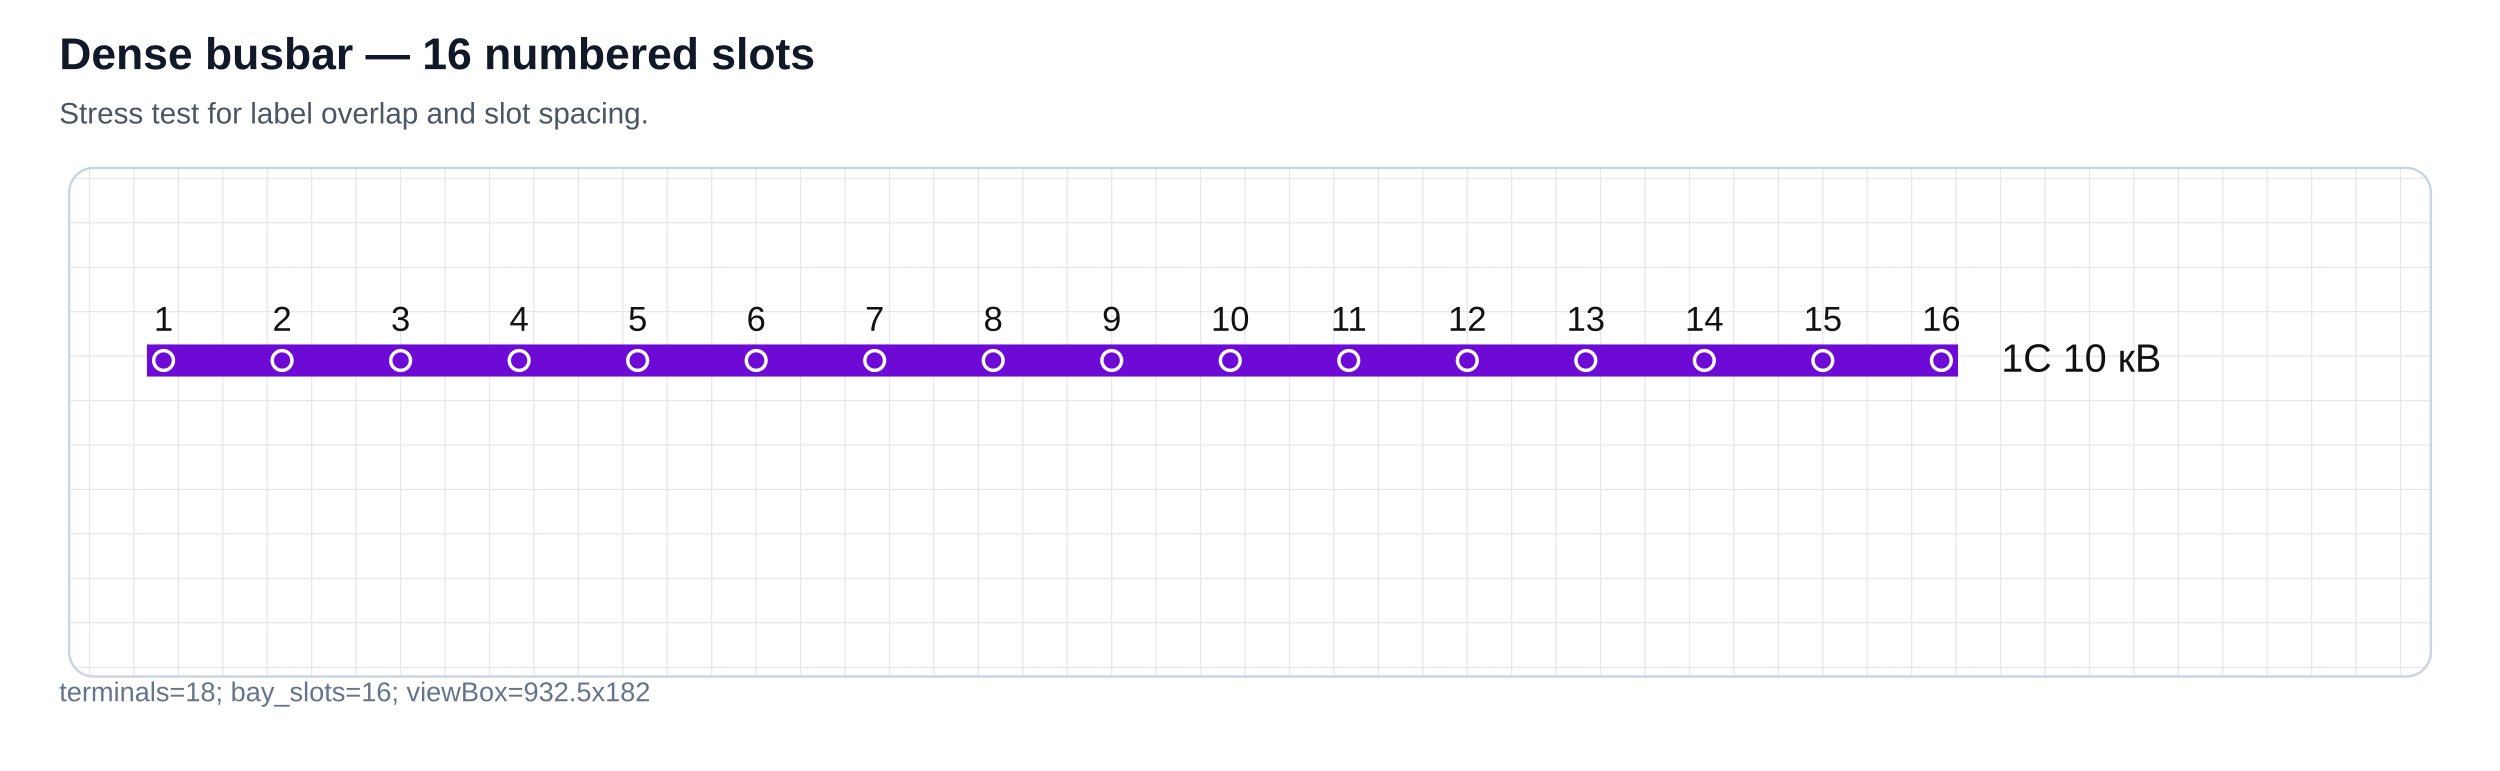
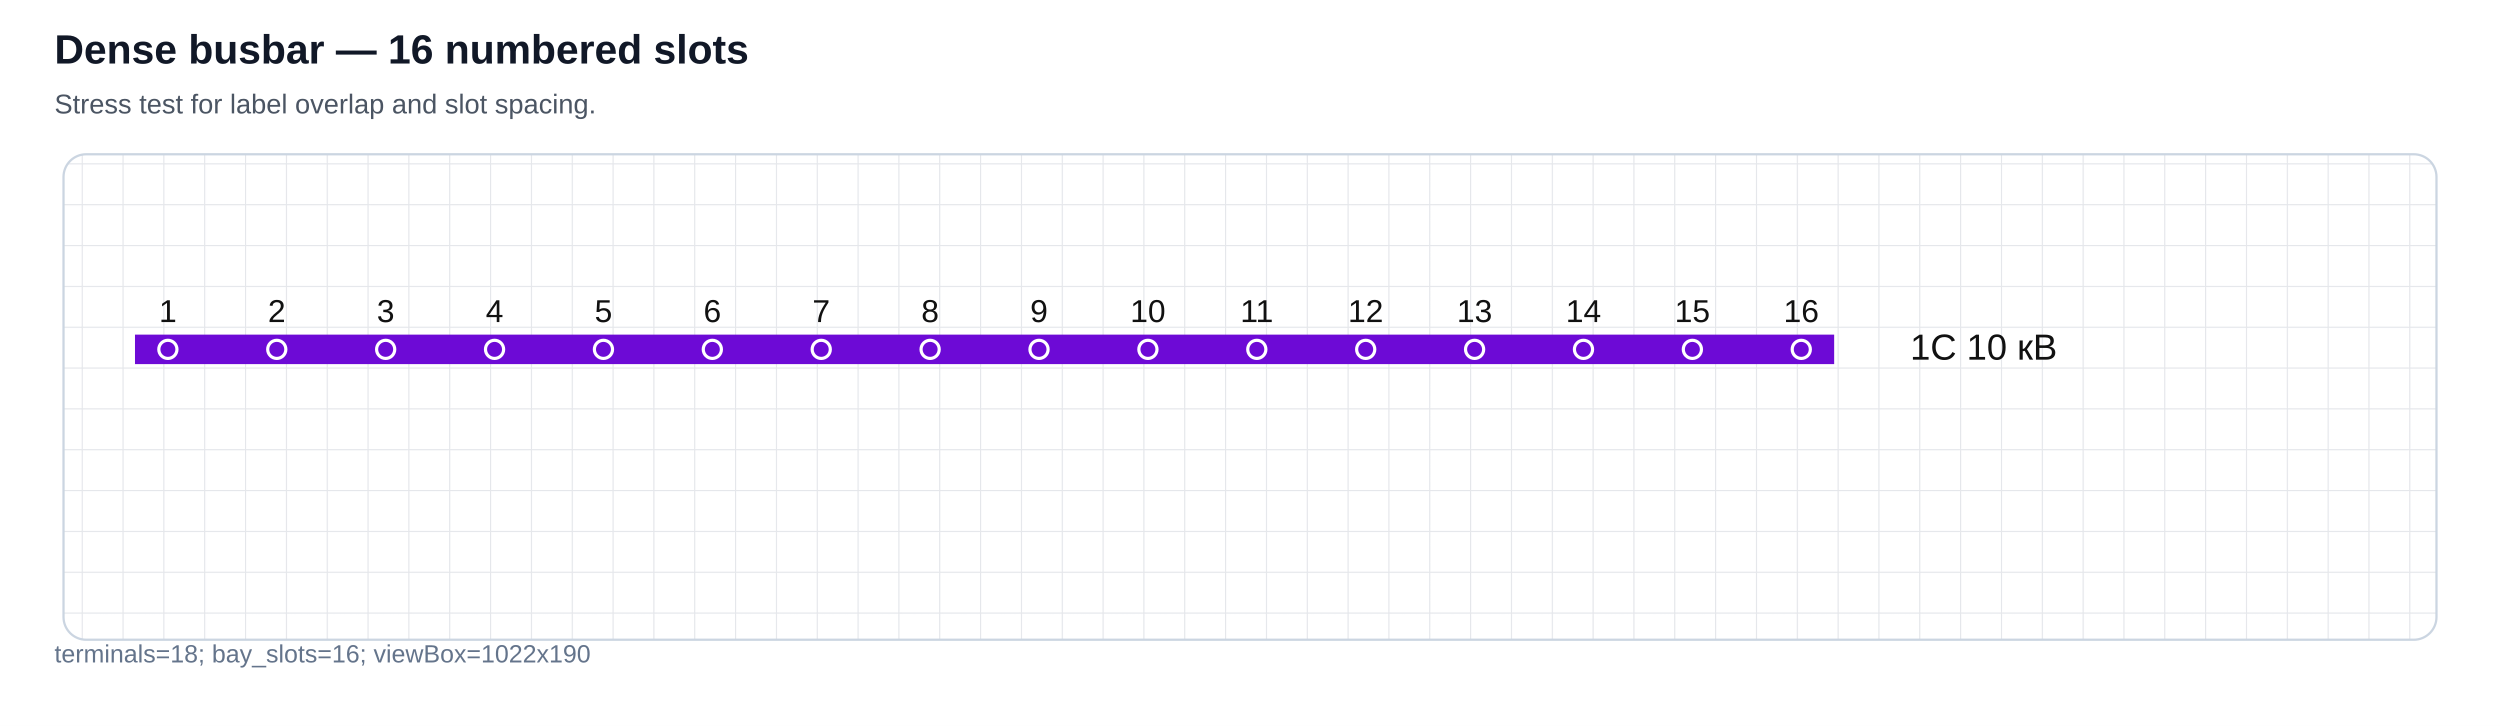
- <svg xmlns="http://www.w3.org/2000/svg" width="1012.5" height="312" viewBox="0 0 1012.5 312">
+ <svg xmlns="http://www.w3.org/2000/svg" width="1102" height="320" viewBox="0 0 1102 320">
  <rect width="100%" height="100%" fill="#ffffff" />
  <defs>
    <pattern id="grid" width="18" height="18" patternUnits="userSpaceOnUse">
      <path d="M 18 0 L 0 0 0 18" fill="none" stroke="#e5e7eb" stroke-width="1" />
    </pattern>
  </defs>
  <text x="24" y="28" font-family="Arial, sans-serif" font-size="18" font-weight="700" fill="#111827">Dense busbar — 16 numbered slots</text>
  <text x="24" y="50" font-family="Arial, sans-serif" font-size="12" fill="#4b5563">Stress test for label overlap and slot spacing.</text>
-   <rect x="28" y="68" width="956.5" height="206" fill="url(#grid)" stroke="#cbd5e1" rx="10" />
+   <rect x="28" y="68" width="1046" height="214" fill="url(#grid)" stroke="#cbd5e1" rx="10" />
  <g transform="translate(40, 80)" style="color:#4b5563;--voltage-color:#4b5563;--slot-color:#2563eb;--label-color:#111827">
-     <rect x="20" y="60" width="732.5" height="12" fill="var(--busbar-color, #6d0ad6)" stroke="var(--busbar-color, #6d0ad6)" stroke-width="1" rx="0" />
-     <circle cx="26.25" cy="66" r="4" fill="none" stroke="var(--slot-stroke, #ffffff)" stroke-width="1.4" />
-     <text x="26.25" y="50" font-family="Arial, sans-serif" font-size="14" text-anchor="middle" dominant-baseline="middle" fill="var(--label-color, #111111)">1</text>
-     <circle cx="74.25" cy="66" r="4" fill="none" stroke="var(--slot-stroke, #ffffff)" stroke-width="1.4" />
-     <text x="74.25" y="50" font-family="Arial, sans-serif" font-size="14" text-anchor="middle" dominant-baseline="middle" fill="var(--label-color, #111111)">2</text>
-     <circle cx="122.25" cy="66" r="4" fill="none" stroke="var(--slot-stroke, #ffffff)" stroke-width="1.4" />
-     <text x="122.25" y="50" font-family="Arial, sans-serif" font-size="14" text-anchor="middle" dominant-baseline="middle" fill="var(--label-color, #111111)">3</text>
-     <circle cx="170.25" cy="66" r="4" fill="none" stroke="var(--slot-stroke, #ffffff)" stroke-width="1.4" />
-     <text x="170.25" y="50" font-family="Arial, sans-serif" font-size="14" text-anchor="middle" dominant-baseline="middle" fill="var(--label-color, #111111)">4</text>
-     <circle cx="218.25" cy="66" r="4" fill="none" stroke="var(--slot-stroke, #ffffff)" stroke-width="1.4" />
-     <text x="218.25" y="50" font-family="Arial, sans-serif" font-size="14" text-anchor="middle" dominant-baseline="middle" fill="var(--label-color, #111111)">5</text>
-     <circle cx="266.25" cy="66" r="4" fill="none" stroke="var(--slot-stroke, #ffffff)" stroke-width="1.4" />
-     <text x="266.25" y="50" font-family="Arial, sans-serif" font-size="14" text-anchor="middle" dominant-baseline="middle" fill="var(--label-color, #111111)">6</text>
-     <circle cx="314.25" cy="66" r="4" fill="none" stroke="var(--slot-stroke, #ffffff)" stroke-width="1.4" />
-     <text x="314.25" y="50" font-family="Arial, sans-serif" font-size="14" text-anchor="middle" dominant-baseline="middle" fill="var(--label-color, #111111)">7</text>
-     <circle cx="362.25" cy="66" r="4" fill="none" stroke="var(--slot-stroke, #ffffff)" stroke-width="1.4" />
-     <text x="362.25" y="50" font-family="Arial, sans-serif" font-size="14" text-anchor="middle" dominant-baseline="middle" fill="var(--label-color, #111111)">8</text>
-     <circle cx="410.25" cy="66" r="4" fill="none" stroke="var(--slot-stroke, #ffffff)" stroke-width="1.4" />
-     <text x="410.25" y="50" font-family="Arial, sans-serif" font-size="14" text-anchor="middle" dominant-baseline="middle" fill="var(--label-color, #111111)">9</text>
-     <circle cx="458.25" cy="66" r="4" fill="none" stroke="var(--slot-stroke, #ffffff)" stroke-width="1.4" />
-     <text x="458.25" y="50" font-family="Arial, sans-serif" font-size="14" text-anchor="middle" dominant-baseline="middle" fill="var(--label-color, #111111)">10</text>
-     <circle cx="506.25" cy="66" r="4" fill="none" stroke="var(--slot-stroke, #ffffff)" stroke-width="1.4" />
-     <text x="506.25" y="50" font-family="Arial, sans-serif" font-size="14" text-anchor="middle" dominant-baseline="middle" fill="var(--label-color, #111111)">11</text>
-     <circle cx="554.25" cy="66" r="4" fill="none" stroke="var(--slot-stroke, #ffffff)" stroke-width="1.4" />
-     <text x="554.25" y="50" font-family="Arial, sans-serif" font-size="14" text-anchor="middle" dominant-baseline="middle" fill="var(--label-color, #111111)">12</text>
-     <circle cx="602.25" cy="66" r="4" fill="none" stroke="var(--slot-stroke, #ffffff)" stroke-width="1.4" />
-     <text x="602.25" y="50" font-family="Arial, sans-serif" font-size="14" text-anchor="middle" dominant-baseline="middle" fill="var(--label-color, #111111)">13</text>
-     <circle cx="650.25" cy="66" r="4" fill="none" stroke="var(--slot-stroke, #ffffff)" stroke-width="1.4" />
-     <text x="650.25" y="50" font-family="Arial, sans-serif" font-size="14" text-anchor="middle" dominant-baseline="middle" fill="var(--label-color, #111111)">14</text>
-     <circle cx="698.25" cy="66" r="4" fill="none" stroke="var(--slot-stroke, #ffffff)" stroke-width="1.4" />
-     <text x="698.25" y="50" font-family="Arial, sans-serif" font-size="14" text-anchor="middle" dominant-baseline="middle" fill="var(--label-color, #111111)">15</text>
-     <circle cx="746.25" cy="66" r="4" fill="none" stroke="var(--slot-stroke, #ffffff)" stroke-width="1.4" />
-     <text x="746.25" y="50" font-family="Arial, sans-serif" font-size="14" text-anchor="middle" dominant-baseline="middle" fill="var(--label-color, #111111)">16</text>
-     <text x="770.5" y="66" font-family="Arial, sans-serif" font-size="16" dominant-baseline="middle" fill="var(--label-color, #111111)">1С 10 кВ</text>
+     <rect x="20" y="68" width="748" height="12" fill="var(--busbar-color, #6d0ad6)" stroke="var(--busbar-color, #6d0ad6)" stroke-width="1" rx="0" />
+     <circle cx="34" cy="74" r="4" fill="none" stroke="var(--slot-stroke, #ffffff)" stroke-width="1.4" />
+     <text x="34" y="58" font-family="Arial, sans-serif" font-size="14" text-anchor="middle" dominant-baseline="middle" fill="var(--label-color, #111111)">1</text>
+     <circle cx="82" cy="74" r="4" fill="none" stroke="var(--slot-stroke, #ffffff)" stroke-width="1.4" />
+     <text x="82" y="58" font-family="Arial, sans-serif" font-size="14" text-anchor="middle" dominant-baseline="middle" fill="var(--label-color, #111111)">2</text>
+     <circle cx="130" cy="74" r="4" fill="none" stroke="var(--slot-stroke, #ffffff)" stroke-width="1.4" />
+     <text x="130" y="58" font-family="Arial, sans-serif" font-size="14" text-anchor="middle" dominant-baseline="middle" fill="var(--label-color, #111111)">3</text>
+     <circle cx="178" cy="74" r="4" fill="none" stroke="var(--slot-stroke, #ffffff)" stroke-width="1.4" />
+     <text x="178" y="58" font-family="Arial, sans-serif" font-size="14" text-anchor="middle" dominant-baseline="middle" fill="var(--label-color, #111111)">4</text>
+     <circle cx="226" cy="74" r="4" fill="none" stroke="var(--slot-stroke, #ffffff)" stroke-width="1.4" />
+     <text x="226" y="58" font-family="Arial, sans-serif" font-size="14" text-anchor="middle" dominant-baseline="middle" fill="var(--label-color, #111111)">5</text>
+     <circle cx="274" cy="74" r="4" fill="none" stroke="var(--slot-stroke, #ffffff)" stroke-width="1.4" />
+     <text x="274" y="58" font-family="Arial, sans-serif" font-size="14" text-anchor="middle" dominant-baseline="middle" fill="var(--label-color, #111111)">6</text>
+     <circle cx="322" cy="74" r="4" fill="none" stroke="var(--slot-stroke, #ffffff)" stroke-width="1.4" />
+     <text x="322" y="58" font-family="Arial, sans-serif" font-size="14" text-anchor="middle" dominant-baseline="middle" fill="var(--label-color, #111111)">7</text>
+     <circle cx="370" cy="74" r="4" fill="none" stroke="var(--slot-stroke, #ffffff)" stroke-width="1.4" />
+     <text x="370" y="58" font-family="Arial, sans-serif" font-size="14" text-anchor="middle" dominant-baseline="middle" fill="var(--label-color, #111111)">8</text>
+     <circle cx="418" cy="74" r="4" fill="none" stroke="var(--slot-stroke, #ffffff)" stroke-width="1.4" />
+     <text x="418" y="58" font-family="Arial, sans-serif" font-size="14" text-anchor="middle" dominant-baseline="middle" fill="var(--label-color, #111111)">9</text>
+     <circle cx="466" cy="74" r="4" fill="none" stroke="var(--slot-stroke, #ffffff)" stroke-width="1.4" />
+     <text x="466" y="58" font-family="Arial, sans-serif" font-size="14" text-anchor="middle" dominant-baseline="middle" fill="var(--label-color, #111111)">10</text>
+     <circle cx="514" cy="74" r="4" fill="none" stroke="var(--slot-stroke, #ffffff)" stroke-width="1.4" />
+     <text x="514" y="58" font-family="Arial, sans-serif" font-size="14" text-anchor="middle" dominant-baseline="middle" fill="var(--label-color, #111111)">11</text>
+     <circle cx="562" cy="74" r="4" fill="none" stroke="var(--slot-stroke, #ffffff)" stroke-width="1.4" />
+     <text x="562" y="58" font-family="Arial, sans-serif" font-size="14" text-anchor="middle" dominant-baseline="middle" fill="var(--label-color, #111111)">12</text>
+     <circle cx="610" cy="74" r="4" fill="none" stroke="var(--slot-stroke, #ffffff)" stroke-width="1.4" />
+     <text x="610" y="58" font-family="Arial, sans-serif" font-size="14" text-anchor="middle" dominant-baseline="middle" fill="var(--label-color, #111111)">13</text>
+     <circle cx="658" cy="74" r="4" fill="none" stroke="var(--slot-stroke, #ffffff)" stroke-width="1.4" />
+     <text x="658" y="58" font-family="Arial, sans-serif" font-size="14" text-anchor="middle" dominant-baseline="middle" fill="var(--label-color, #111111)">14</text>
+     <circle cx="706" cy="74" r="4" fill="none" stroke="var(--slot-stroke, #ffffff)" stroke-width="1.4" />
+     <text x="706" y="58" font-family="Arial, sans-serif" font-size="14" text-anchor="middle" dominant-baseline="middle" fill="var(--label-color, #111111)">15</text>
+     <circle cx="754" cy="74" r="4" fill="none" stroke="var(--slot-stroke, #ffffff)" stroke-width="1.4" />
+     <text x="754" y="58" font-family="Arial, sans-serif" font-size="14" text-anchor="middle" dominant-baseline="middle" fill="var(--label-color, #111111)">16</text>
+     <text x="802" y="74" transform="rotate(0 802 74)" font-family="Arial, sans-serif" font-size="16" dominant-baseline="middle" data-role="bus-label" data-draggable="true" data-offset-x="0" data-offset-y="0" data-rotation="0" fill="var(--label-color, #111111)">1С 10 кВ</text>
  </g>
-   <text x="24" y="284" font-family="Arial, sans-serif" font-size="11" fill="#64748b">terminals=18; bay_slots=16; viewBox=932.5x182</text>
+   <text x="24" y="292" font-family="Arial, sans-serif" font-size="11" fill="#64748b">terminals=18; bay_slots=16; viewBox=1022x190</text>
</svg>
